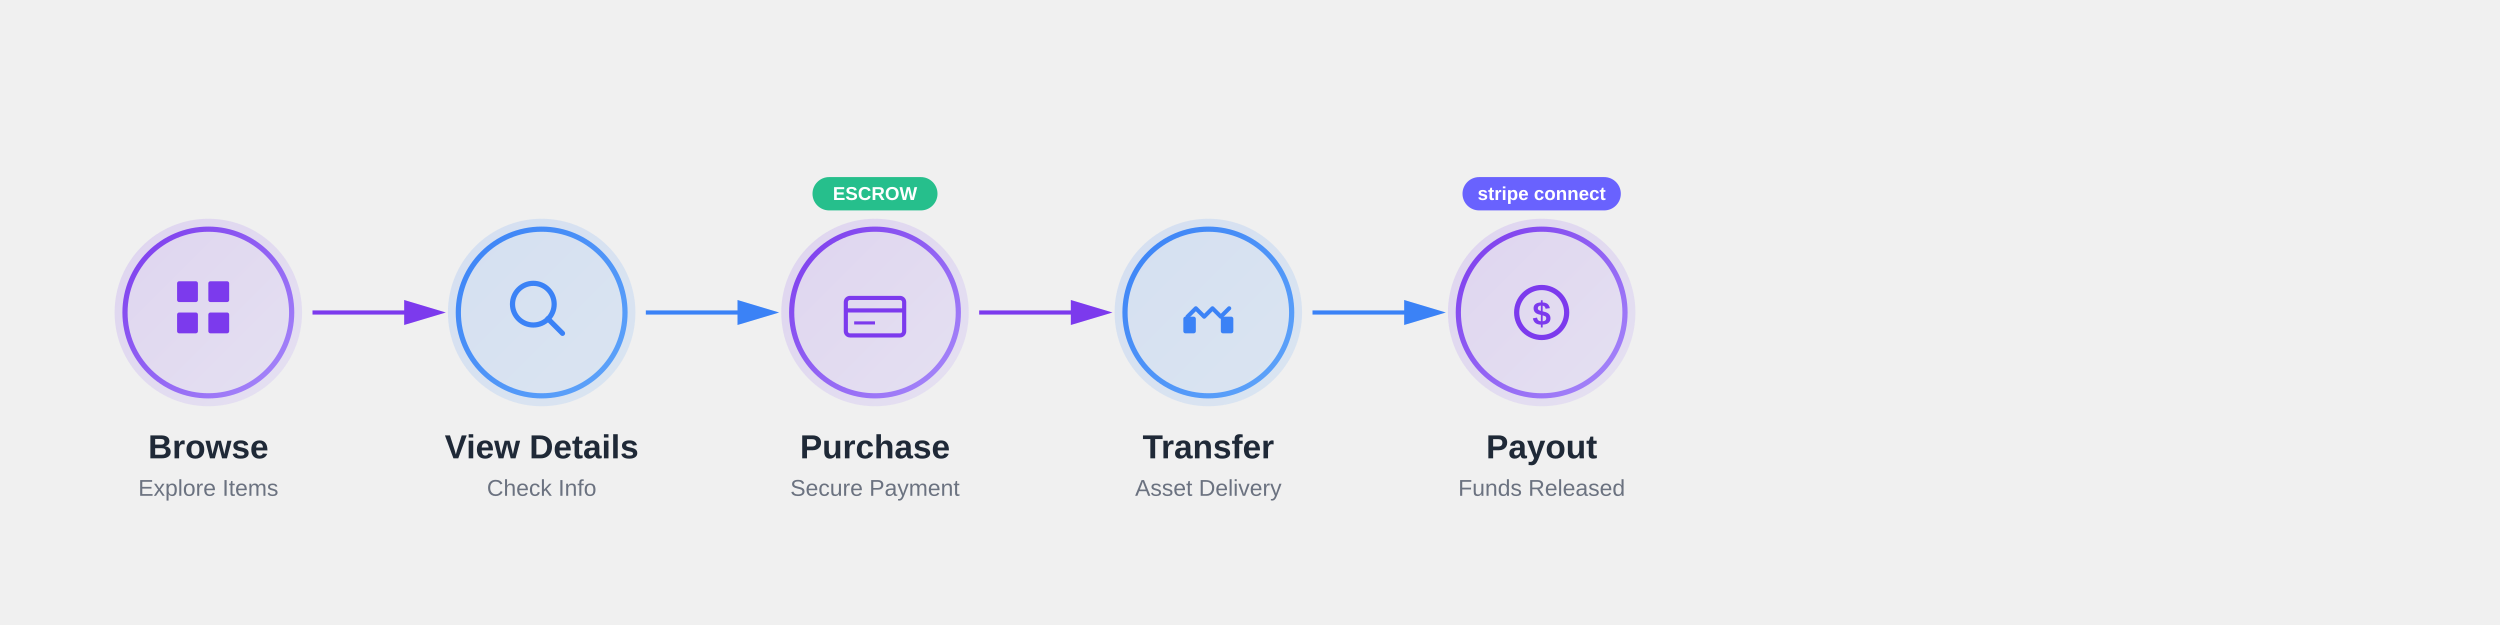
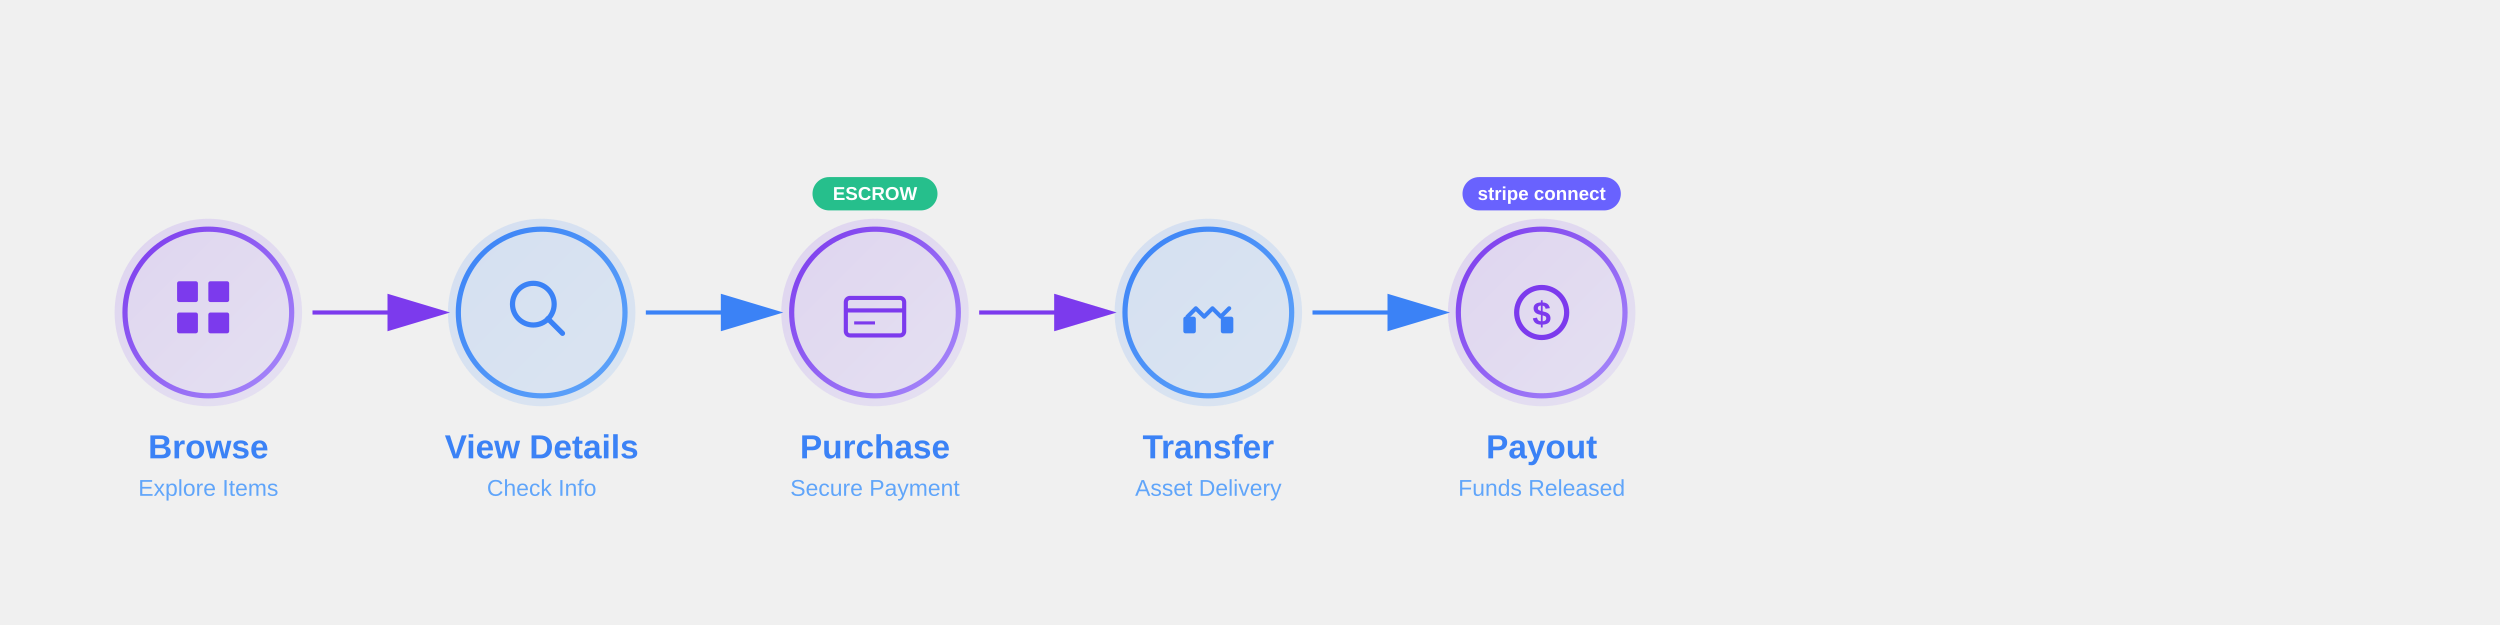
- <svg xmlns="http://www.w3.org/2000/svg" viewBox="0 0 1200 300">
+ <svg xmlns="http://www.w3.org/2000/svg" viewBox="0 0 1800 450">
  <defs>
    <linearGradient id="purpleGrad" x1="0%" y1="0%" x2="100%" y2="100%">
      <stop offset="0%" style="stop-color:#7c3aed;stop-opacity:1" />
      <stop offset="100%" style="stop-color:#a78bfa;stop-opacity:1" />
    </linearGradient>
    <linearGradient id="blueGrad" x1="0%" y1="0%" x2="100%" y2="100%">
      <stop offset="0%" style="stop-color:#3b82f6;stop-opacity:1" />
      <stop offset="100%" style="stop-color:#60a5fa;stop-opacity:1" />
    </linearGradient>
  </defs>
-   <g transform="translate(50, 100)">
-     <circle cx="50" cy="50" r="45" fill="url(#purpleGrad)" opacity="0.15" />
-     <circle cx="50" cy="50" r="40" fill="none" stroke="url(#purpleGrad)" stroke-width="2.5" />
-     <rect x="35" y="35" width="10" height="10" fill="#7c3aed" rx="1" />
-     <rect x="50" y="35" width="10" height="10" fill="#7c3aed" rx="1" />
-     <rect x="35" y="50" width="10" height="10" fill="#7c3aed" rx="1" />
-     <rect x="50" y="50" width="10" height="10" fill="#7c3aed" rx="1" />
-     <text x="50" y="120" text-anchor="middle" font-family="Arial, sans-serif" font-size="16" font-weight="600" fill="#1f2937">Browse</text>
-     <text x="50" y="138" text-anchor="middle" font-family="Arial, sans-serif" font-size="11" fill="#6b7280">Explore Items</text>
+   <g transform="translate(75, 150)">
+     <circle cx="75" cy="75" r="67.5" fill="url(#purpleGrad)" opacity="0.15" />
+     <circle cx="75" cy="75" r="60" fill="none" stroke="url(#purpleGrad)" stroke-width="3.75" />
+     <rect x="52.5" y="52.5" width="15" height="15" fill="#7c3aed" rx="1.5" />
+     <rect x="75" y="52.5" width="15" height="15" fill="#7c3aed" rx="1.5" />
+     <rect x="52.5" y="75" width="15" height="15" fill="#7c3aed" rx="1.5" />
+     <rect x="75" y="75" width="15" height="15" fill="#7c3aed" rx="1.5" />
+     <text x="75" y="180" text-anchor="middle" font-family="Arial, sans-serif" font-size="24" font-weight="600" fill="#3b82f6">Browse</text>
+     <text x="75" y="207" text-anchor="middle" font-family="Arial, sans-serif" font-size="16.5" fill="#60a5fa">Explore Items</text>
  </g>
-   <path d="M 150 150 L 210 150" stroke="#7c3aed" stroke-width="2" fill="none" marker-end="url(#arrowhead1)" />
+   <path d="M 225 225 L 315 225" stroke="#7c3aed" stroke-width="3" fill="none" marker-end="url(#arrowhead1)" />
  <defs>
-     <marker id="arrowhead1" markerWidth="10" markerHeight="10" refX="8" refY="3" orient="auto">
-       <polygon points="0 0, 10 3, 0 6" fill="#7c3aed" />
+     <marker id="arrowhead1" markerWidth="15" markerHeight="15" refX="12" refY="4.5" orient="auto">
+       <polygon points="0 0, 15 4.5, 0 9" fill="#7c3aed" />
    </marker>
  </defs>
-   <g transform="translate(210, 100)">
-     <circle cx="50" cy="50" r="45" fill="url(#blueGrad)" opacity="0.15" />
-     <circle cx="50" cy="50" r="40" fill="none" stroke="url(#blueGrad)" stroke-width="2.5" />
-     <circle cx="46" cy="46" r="10" fill="none" stroke="#3b82f6" stroke-width="2.5" />
-     <line x1="53" y1="53" x2="60" y2="60" stroke="#3b82f6" stroke-width="2.5" stroke-linecap="round" />
-     <text x="50" y="120" text-anchor="middle" font-family="Arial, sans-serif" font-size="16" font-weight="600" fill="#1f2937">View Details</text>
-     <text x="50" y="138" text-anchor="middle" font-family="Arial, sans-serif" font-size="11" fill="#6b7280">Check Info</text>
+   <g transform="translate(315, 150)">
+     <circle cx="75" cy="75" r="67.5" fill="url(#blueGrad)" opacity="0.15" />
+     <circle cx="75" cy="75" r="60" fill="none" stroke="url(#blueGrad)" stroke-width="3.75" />
+     <circle cx="69" cy="69" r="15" fill="none" stroke="#3b82f6" stroke-width="3.75" />
+     <line x1="79.5" y1="79.5" x2="90" y2="90" stroke="#3b82f6" stroke-width="3.75" stroke-linecap="round" />
+     <text x="75" y="180" text-anchor="middle" font-family="Arial, sans-serif" font-size="24" font-weight="600" fill="#3b82f6">View Details</text>
+     <text x="75" y="207" text-anchor="middle" font-family="Arial, sans-serif" font-size="16.5" fill="#60a5fa">Check Info</text>
  </g>
-   <path d="M 310 150 L 370 150" stroke="#3b82f6" stroke-width="2" fill="none" marker-end="url(#arrowhead2)" />
+   <path d="M 465 225 L 555 225" stroke="#3b82f6" stroke-width="3" fill="none" marker-end="url(#arrowhead2)" />
  <defs>
-     <marker id="arrowhead2" markerWidth="10" markerHeight="10" refX="8" refY="3" orient="auto">
-       <polygon points="0 0, 10 3, 0 6" fill="#3b82f6" />
+     <marker id="arrowhead2" markerWidth="15" markerHeight="15" refX="12" refY="4.5" orient="auto">
+       <polygon points="0 0, 15 4.5, 0 9" fill="#3b82f6" />
    </marker>
  </defs>
-   <g transform="translate(370, 100)">
-     <circle cx="50" cy="50" r="45" fill="url(#purpleGrad)" opacity="0.15" />
-     <circle cx="50" cy="50" r="40" fill="none" stroke="url(#purpleGrad)" stroke-width="2.5" />
-     <rect x="36" y="43" width="28" height="18" rx="2" fill="none" stroke="#7c3aed" stroke-width="2" />
-     <line x1="36" y1="49" x2="64" y2="49" stroke="#7c3aed" stroke-width="2" />
-     <line x1="40" y1="55" x2="50" y2="55" stroke="#7c3aed" stroke-width="1.5" />
-     <text x="50" y="120" text-anchor="middle" font-family="Arial, sans-serif" font-size="16" font-weight="600" fill="#1f2937">Purchase</text>
-     <text x="50" y="138" text-anchor="middle" font-family="Arial, sans-serif" font-size="11" fill="#6b7280">Secure Payment</text>
-     <g transform="translate(20, -15)">
-       <rect x="0" y="0" width="60" height="16" rx="8" fill="#10b981" opacity="0.9" />
-       <text x="30" y="11" text-anchor="middle" font-family="Arial, sans-serif" font-size="9" font-weight="600" fill="white">ESCROW</text>
+   <g transform="translate(555, 150)">
+     <circle cx="75" cy="75" r="67.5" fill="url(#purpleGrad)" opacity="0.15" />
+     <circle cx="75" cy="75" r="60" fill="none" stroke="url(#purpleGrad)" stroke-width="3.75" />
+     <rect x="54" y="64.5" width="42" height="27" rx="3" fill="none" stroke="#7c3aed" stroke-width="3" />
+     <line x1="54" y1="73.5" x2="96" y2="73.5" stroke="#7c3aed" stroke-width="3" />
+     <line x1="60" y1="82.5" x2="75" y2="82.5" stroke="#7c3aed" stroke-width="2.25" />
+     <text x="75" y="180" text-anchor="middle" font-family="Arial, sans-serif" font-size="24" font-weight="600" fill="#3b82f6">Purchase</text>
+     <text x="75" y="207" text-anchor="middle" font-family="Arial, sans-serif" font-size="16.5" fill="#60a5fa">Secure Payment</text>
+     <g transform="translate(30, -22.5)">
+       <rect x="0" y="0" width="90" height="24" rx="12" fill="#10b981" opacity="0.9" />
+       <text x="45" y="16.5" text-anchor="middle" font-family="Arial, sans-serif" font-size="13.5" font-weight="600" fill="white">ESCROW</text>
    </g>
  </g>
-   <path d="M 470 150 L 530 150" stroke="#7c3aed" stroke-width="2" fill="none" marker-end="url(#arrowhead3)" />
+   <path d="M 705 225 L 795 225" stroke="#7c3aed" stroke-width="3" fill="none" marker-end="url(#arrowhead3)" />
  <defs>
-     <marker id="arrowhead3" markerWidth="10" markerHeight="10" refX="8" refY="3" orient="auto">
-       <polygon points="0 0, 10 3, 0 6" fill="#7c3aed" />
+     <marker id="arrowhead3" markerWidth="15" markerHeight="15" refX="12" refY="4.5" orient="auto">
+       <polygon points="0 0, 15 4.5, 0 9" fill="#7c3aed" />
    </marker>
  </defs>
-   <g transform="translate(530, 100)">
-     <circle cx="50" cy="50" r="45" fill="url(#blueGrad)" opacity="0.15" />
-     <circle cx="50" cy="50" r="40" fill="none" stroke="url(#blueGrad)" stroke-width="2.5" />
-     <path d="M 40 52 L 44 48 L 48 52 L 52 48 L 56 52 L 60 48" stroke="#3b82f6" stroke-width="2" fill="none" stroke-linecap="round" stroke-linejoin="round" />
-     <rect x="38" y="52" width="6" height="8" fill="#3b82f6" rx="1" />
-     <rect x="56" y="52" width="6" height="8" fill="#3b82f6" rx="1" />
-     <text x="50" y="120" text-anchor="middle" font-family="Arial, sans-serif" font-size="16" font-weight="600" fill="#1f2937">Transfer</text>
-     <text x="50" y="138" text-anchor="middle" font-family="Arial, sans-serif" font-size="11" fill="#6b7280">Asset Delivery</text>
+   <g transform="translate(795, 150)">
+     <circle cx="75" cy="75" r="67.5" fill="url(#blueGrad)" opacity="0.15" />
+     <circle cx="75" cy="75" r="60" fill="none" stroke="url(#blueGrad)" stroke-width="3.75" />
+     <path d="M 60 78 L 66 72 L 72 78 L 78 72 L 84 78 L 90 72" stroke="#3b82f6" stroke-width="3" fill="none" stroke-linecap="round" stroke-linejoin="round" />
+     <rect x="57" y="78" width="9" height="12" fill="#3b82f6" rx="1.5" />
+     <rect x="84" y="78" width="9" height="12" fill="#3b82f6" rx="1.5" />
+     <text x="75" y="180" text-anchor="middle" font-family="Arial, sans-serif" font-size="24" font-weight="600" fill="#3b82f6">Transfer</text>
+     <text x="75" y="207" text-anchor="middle" font-family="Arial, sans-serif" font-size="16.5" fill="#60a5fa">Asset Delivery</text>
  </g>
-   <path d="M 630 150 L 690 150" stroke="#3b82f6" stroke-width="2" fill="none" marker-end="url(#arrowhead4)" />
+   <path d="M 945 225 L 1035 225" stroke="#3b82f6" stroke-width="3" fill="none" marker-end="url(#arrowhead4)" />
  <defs>
-     <marker id="arrowhead4" markerWidth="10" markerHeight="10" refX="8" refY="3" orient="auto">
-       <polygon points="0 0, 10 3, 0 6" fill="#3b82f6" />
+     <marker id="arrowhead4" markerWidth="15" markerHeight="15" refX="12" refY="4.5" orient="auto">
+       <polygon points="0 0, 15 4.5, 0 9" fill="#3b82f6" />
    </marker>
  </defs>
-   <g transform="translate(690, 100)">
-     <circle cx="50" cy="50" r="45" fill="url(#purpleGrad)" opacity="0.15" />
-     <circle cx="50" cy="50" r="40" fill="none" stroke="url(#purpleGrad)" stroke-width="2.5" />
-     <circle cx="50" cy="50" r="12" fill="none" stroke="#7c3aed" stroke-width="2.5" />
-     <text x="50" y="56" text-anchor="middle" font-family="Arial, sans-serif" font-size="16" font-weight="700" fill="#7c3aed">$</text>
-     <text x="50" y="120" text-anchor="middle" font-family="Arial, sans-serif" font-size="16" font-weight="600" fill="#1f2937">Payout</text>
-     <text x="50" y="138" text-anchor="middle" font-family="Arial, sans-serif" font-size="11" fill="#6b7280">Funds Released</text>
-     <g transform="translate(12, -15)">
-       <rect x="0" y="0" width="76" height="16" rx="8" fill="#635bff" opacity="0.95" />
-       <text x="38" y="11" text-anchor="middle" font-family="Arial, sans-serif" font-size="9" font-weight="600" fill="white">stripe connect</text>
+   <g transform="translate(1035, 150)">
+     <circle cx="75" cy="75" r="67.5" fill="url(#purpleGrad)" opacity="0.15" />
+     <circle cx="75" cy="75" r="60" fill="none" stroke="url(#purpleGrad)" stroke-width="3.75" />
+     <circle cx="75" cy="75" r="18" fill="none" stroke="#7c3aed" stroke-width="3.75" />
+     <text x="75" y="84" text-anchor="middle" font-family="Arial, sans-serif" font-size="24" font-weight="700" fill="#7c3aed">$</text>
+     <text x="75" y="180" text-anchor="middle" font-family="Arial, sans-serif" font-size="24" font-weight="600" fill="#3b82f6">Payout</text>
+     <text x="75" y="207" text-anchor="middle" font-family="Arial, sans-serif" font-size="16.5" fill="#60a5fa">Funds Released</text>
+     <g transform="translate(18, -22.5)">
+       <rect x="0" y="0" width="114" height="24" rx="12" fill="#635bff" opacity="0.95" />
+       <text x="57" y="16.5" text-anchor="middle" font-family="Arial, sans-serif" font-size="13.5" font-weight="600" fill="white">stripe connect</text>
    </g>
  </g>
</svg>
